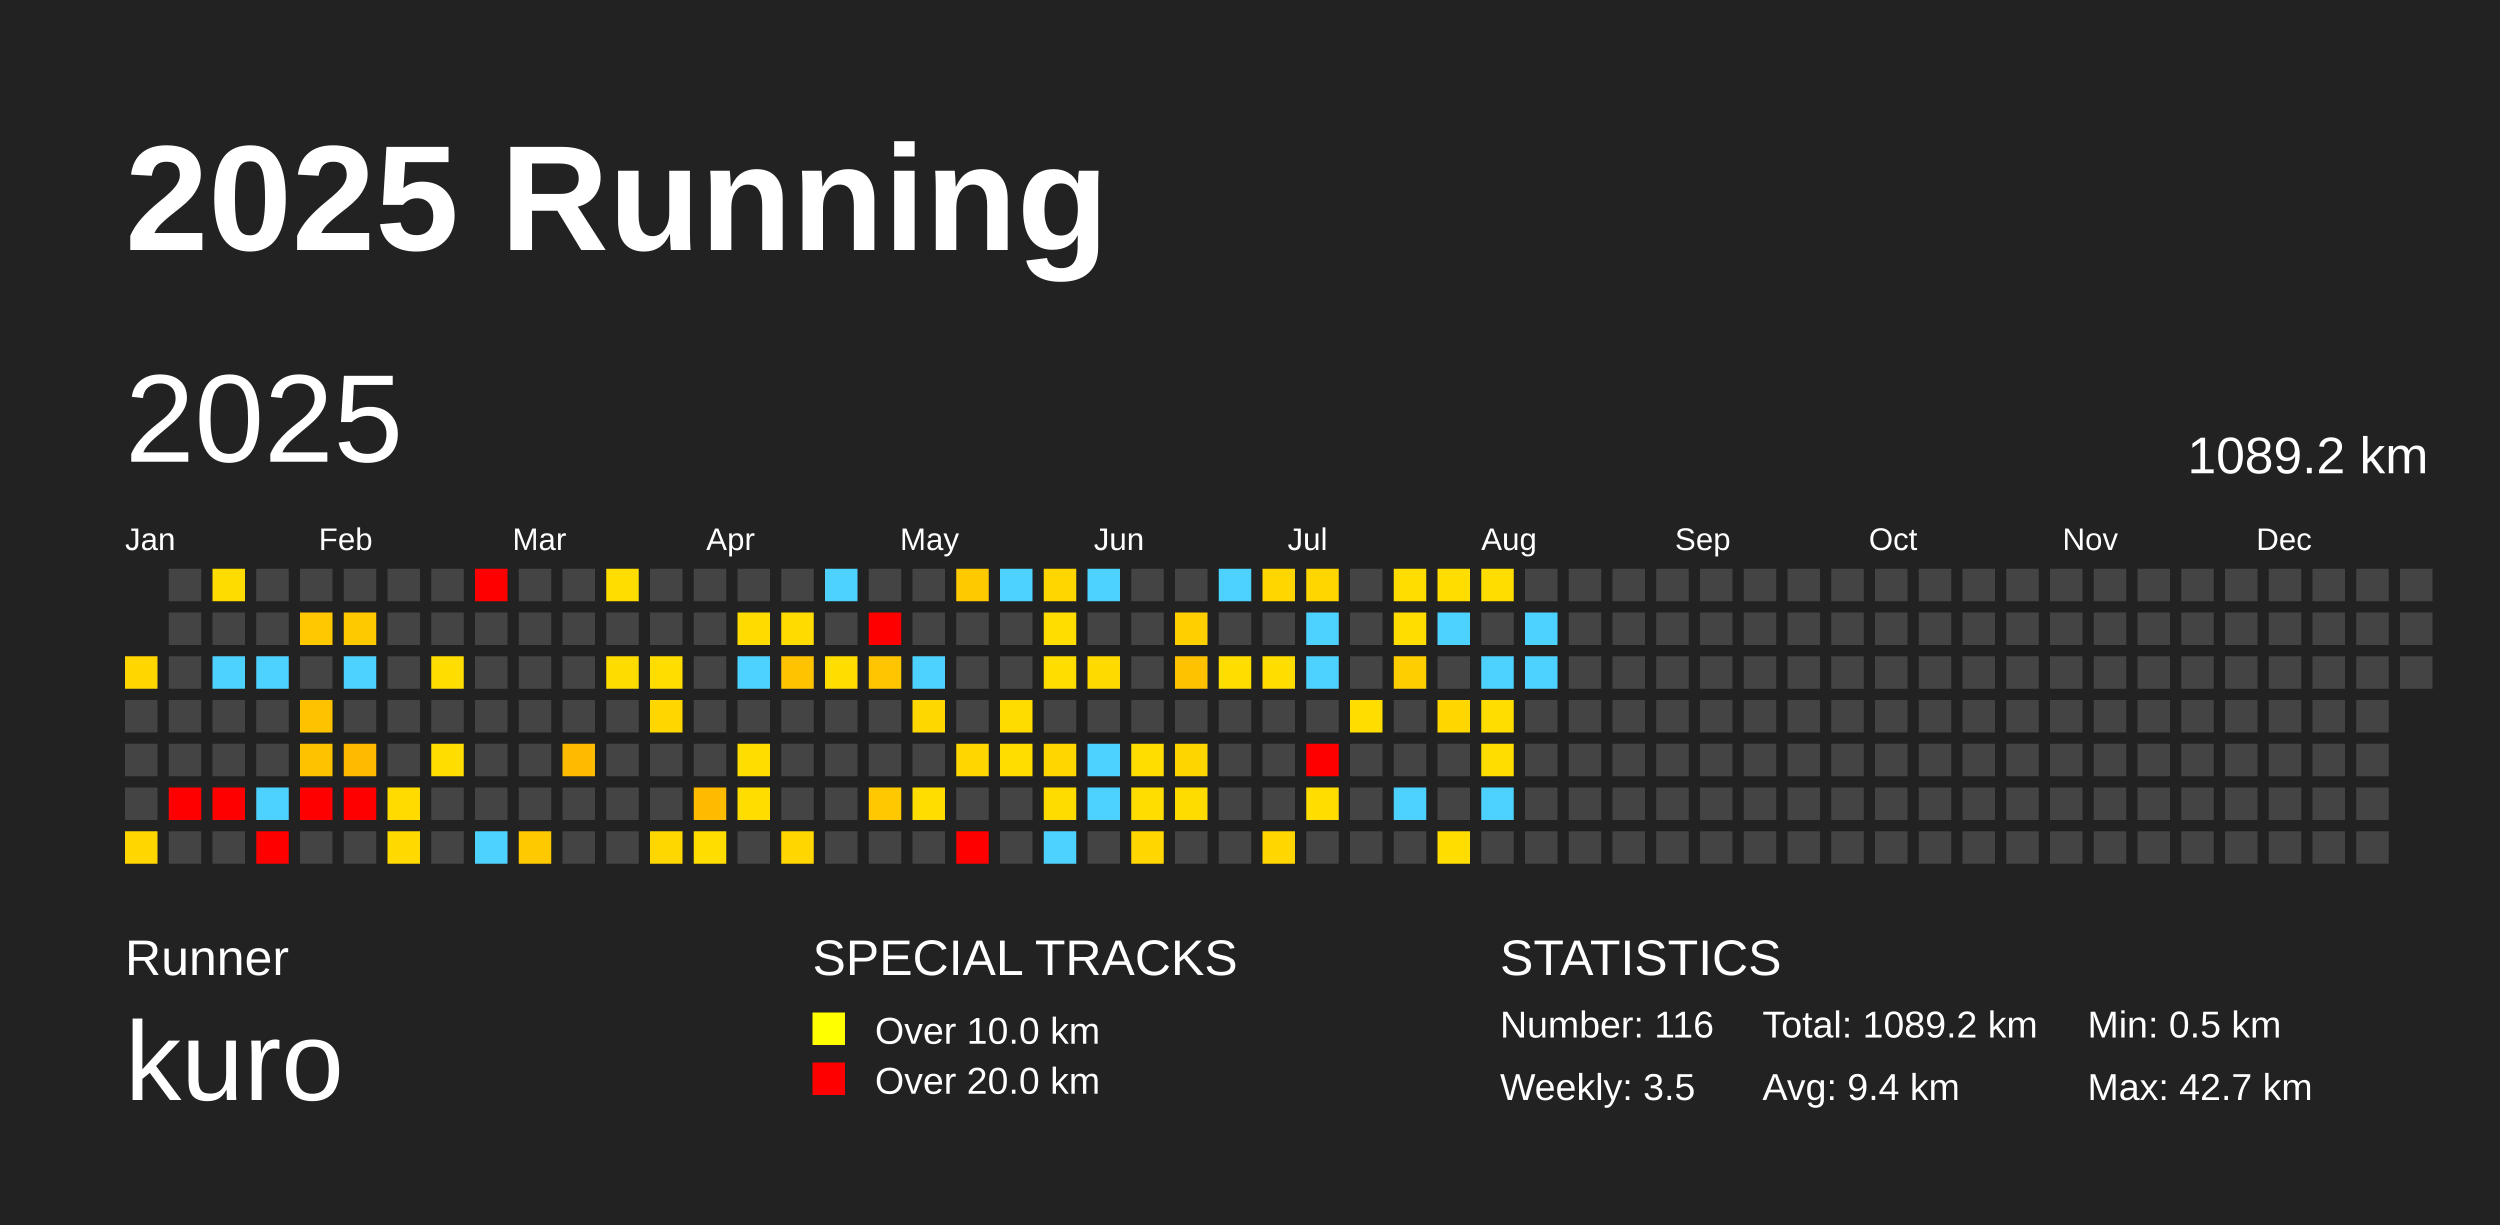
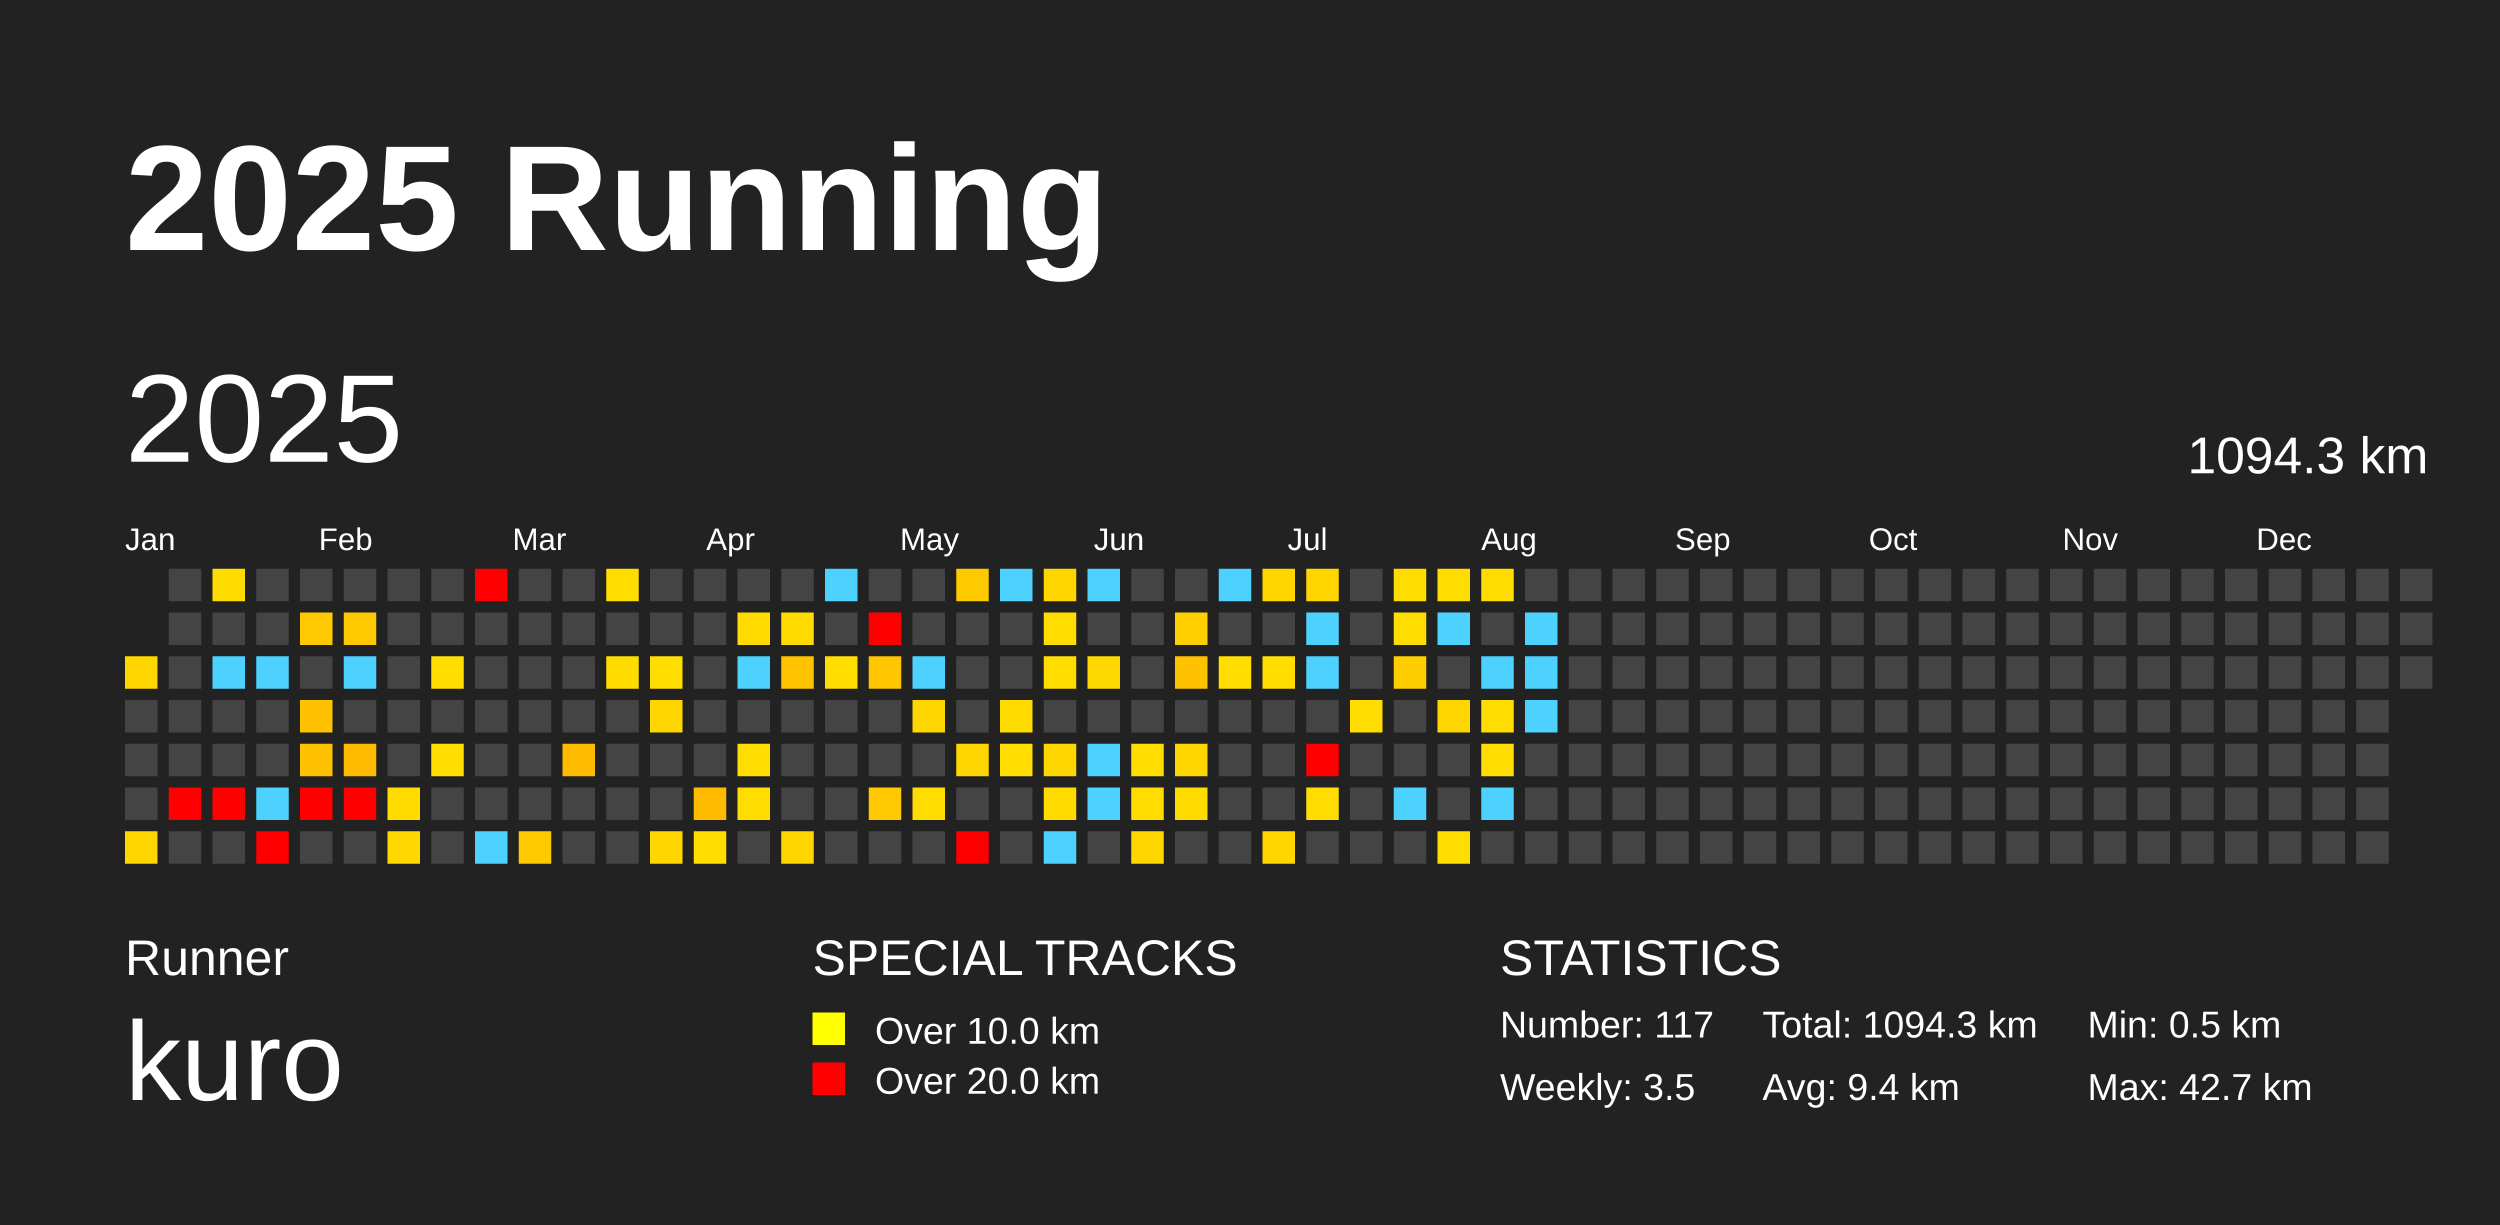
<svg xmlns="http://www.w3.org/2000/svg" baseProfile="full" height="98mm" version="1.1" viewBox="0,0,200,98" width="200mm">
  <defs />
  <rect fill="#222222" height="98" width="200" x="0" y="0" />
  <text fill="#FFFFFF" style="font-size:12px; font-family:Arial; font-weight:bold;" x="10" y="20">2025 Running</text>
  <text fill="#FFFFFF" style="font-size:4px; font-family:Arial" x="10" y="78">Runner</text>
  <text fill="#FFFFFF" style="font-size:9px; font-family:Arial" x="10" y="88">kuro</text>
  <text fill="#FFFFFF" style="font-size:4px; font-family:Arial" x="65" y="78">SPECIAL TRACKS</text>
  <rect fill="yellow" height="2.6" width="2.6" x="65" y="81" />
  <text fill="#FFFFFF" style="font-size:3px; font-family:Arial" x="70" y="83.5">Over 10.0 km</text>
  <rect fill="red" height="2.6" width="2.6" x="65" y="85" />
  <text fill="#FFFFFF" style="font-size:3px; font-family:Arial" x="70" y="87.5">Over 20.0 km</text>
  <text fill="#FFFFFF" style="font-size:4px; font-family:Arial" x="120" y="78">STATISTICS</text>
-   <text fill="#FFFFFF" style="font-size:3px; font-family:Arial" x="120" y="83">Number: 116</text>
+   <text fill="#FFFFFF" style="font-size:3px; font-family:Arial" x="120" y="83">Number: 117</text>
  <text fill="#FFFFFF" style="font-size:3px; font-family:Arial" x="120" y="88">Weekly: 3.5</text>
-   <text fill="#FFFFFF" style="font-size:3px; font-family:Arial" x="141" y="83">Total: 1089.2 km</text>
+   <text fill="#FFFFFF" style="font-size:3px; font-family:Arial" x="141" y="83">Total: 1094.3 km</text>
  <text fill="#FFFFFF" style="font-size:3px; font-family:Arial" x="141" y="88">Avg: 9.4 km</text>
  <text fill="#FFFFFF" style="font-size:3px; font-family:Arial" x="167" y="83">Min: 0.5 km</text>
  <text fill="#FFFFFF" style="font-size:3px; font-family:Arial" x="167" y="88">Max: 42.7 km</text>
  <text dominant-baseline="hanging" fill="#FFFFFF" style="font-size:10.0px; font-family:Arial;" x="10" y="30">2025</text>
-   <text dominant-baseline="hanging" fill="#FFFFFF" style="font-size:4.125px; font-family:Arial;" x="175" y="35">1089.2 km</text>
+   <text dominant-baseline="hanging" fill="#FFFFFF" style="font-size:4.125px; font-family:Arial;" x="175" y="35">1094.3 km</text>
  <text fill="#FFFFFF" style="font-size:2.5px; font-family:Arial" x="10.0" y="44">Jan</text>
  <text fill="#FFFFFF" style="font-size:2.5px; font-family:Arial" x="25.5" y="44">Feb</text>
  <text fill="#FFFFFF" style="font-size:2.5px; font-family:Arial" x="41.0" y="44">Mar</text>
  <text fill="#FFFFFF" style="font-size:2.5px; font-family:Arial" x="56.5" y="44">Apr</text>
  <text fill="#FFFFFF" style="font-size:2.5px; font-family:Arial" x="72.0" y="44">May</text>
  <text fill="#FFFFFF" style="font-size:2.5px; font-family:Arial" x="87.5" y="44">Jun</text>
  <text fill="#FFFFFF" style="font-size:2.5px; font-family:Arial" x="103.0" y="44">Jul</text>
  <text fill="#FFFFFF" style="font-size:2.5px; font-family:Arial" x="118.5" y="44">Aug</text>
  <text fill="#FFFFFF" style="font-size:2.5px; font-family:Arial" x="134.0" y="44">Sep</text>
  <text fill="#FFFFFF" style="font-size:2.5px; font-family:Arial" x="149.5" y="44">Oct</text>
  <text fill="#FFFFFF" style="font-size:2.5px; font-family:Arial" x="165.0" y="44">Nov</text>
  <text fill="#FFFFFF" style="font-size:2.5px; font-family:Arial" x="180.5" y="44">Dec</text>
  <rect fill="#ffd600" height="2.6" width="2.6" x="10.0" y="52.5" />
  <rect fill="#444444" height="2.6" width="2.6" x="10.0" y="56.0" />
  <rect fill="#444444" height="2.6" width="2.6" x="10.0" y="59.5" />
  <rect fill="#444444" height="2.6" width="2.6" x="10.0" y="63.0" />
  <rect fill="#ffd600" height="2.6" width="2.6" x="10.0" y="66.5" />
  <rect fill="#444444" height="2.6" width="2.6" x="13.5" y="45.5" />
  <rect fill="#444444" height="2.6" width="2.6" x="13.5" y="49.0" />
  <rect fill="#444444" height="2.6" width="2.6" x="13.5" y="52.5" />
  <rect fill="#444444" height="2.6" width="2.6" x="13.5" y="56.0" />
  <rect fill="#444444" height="2.6" width="2.6" x="13.5" y="59.5" />
  <rect fill="red" height="2.6" width="2.6" x="13.5" y="63.0" />
  <rect fill="#444444" height="2.6" width="2.6" x="13.5" y="66.5" />
  <rect fill="#ffdc00" height="2.6" width="2.6" x="17.0" y="45.5" />
  <rect fill="#444444" height="2.6" width="2.6" x="17.0" y="49.0" />
  <rect fill="#4dd2ff" height="2.6" width="2.6" x="17.0" y="52.5" />
  <rect fill="#444444" height="2.6" width="2.6" x="17.0" y="56.0" />
  <rect fill="#444444" height="2.6" width="2.6" x="17.0" y="59.5" />
  <rect fill="red" height="2.6" width="2.6" x="17.0" y="63.0" />
  <rect fill="#444444" height="2.6" width="2.6" x="17.0" y="66.5" />
  <rect fill="#444444" height="2.6" width="2.6" x="20.5" y="45.5" />
  <rect fill="#444444" height="2.6" width="2.6" x="20.5" y="49.0" />
  <rect fill="#4dd2ff" height="2.6" width="2.6" x="20.5" y="52.5" />
  <rect fill="#444444" height="2.6" width="2.6" x="20.5" y="56.0" />
  <rect fill="#444444" height="2.6" width="2.6" x="20.5" y="59.5" />
  <rect fill="#4dd2ff" height="2.6" width="2.6" x="20.5" y="63.0" />
  <rect fill="red" height="2.6" width="2.6" x="20.5" y="66.5" />
  <rect fill="#444444" height="2.6" width="2.6" x="24.0" y="45.5" />
  <rect fill="#ffc800" height="2.6" width="2.6" x="24.0" y="49.0" />
  <rect fill="#444444" height="2.6" width="2.6" x="24.0" y="52.5" />
  <rect fill="#ffc200" height="2.6" width="2.6" x="24.0" y="56.0" />
  <rect fill="#ffc200" height="2.6" width="2.6" x="24.0" y="59.5" />
  <rect fill="red" height="2.6" width="2.6" x="24.0" y="63.0" />
  <rect fill="#444444" height="2.6" width="2.6" x="24.0" y="66.5" />
  <rect fill="#444444" height="2.6" width="2.6" x="27.5" y="45.5" />
  <rect fill="#ffc900" height="2.6" width="2.6" x="27.5" y="49.0" />
  <rect fill="#4dd2ff" height="2.6" width="2.6" x="27.5" y="52.5" />
  <rect fill="#444444" height="2.6" width="2.6" x="27.5" y="56.0" />
  <rect fill="#ffbb00" height="2.6" width="2.6" x="27.5" y="59.5" />
  <rect fill="red" height="2.6" width="2.6" x="27.5" y="63.0" />
  <rect fill="#444444" height="2.6" width="2.6" x="27.5" y="66.5" />
  <rect fill="#444444" height="2.6" width="2.6" x="31.0" y="45.5" />
  <rect fill="#444444" height="2.6" width="2.6" x="31.0" y="49.0" />
  <rect fill="#444444" height="2.6" width="2.6" x="31.0" y="52.5" />
  <rect fill="#444444" height="2.6" width="2.6" x="31.0" y="56.0" />
  <rect fill="#444444" height="2.6" width="2.6" x="31.0" y="59.5" />
  <rect fill="#ffdb00" height="2.6" width="2.6" x="31.0" y="63.0" />
  <rect fill="#ffd900" height="2.6" width="2.6" x="31.0" y="66.5" />
  <rect fill="#444444" height="2.6" width="2.6" x="34.5" y="45.5" />
  <rect fill="#444444" height="2.6" width="2.6" x="34.5" y="49.0" />
  <rect fill="#ffdd00" height="2.6" width="2.6" x="34.5" y="52.5" />
  <rect fill="#444444" height="2.6" width="2.6" x="34.5" y="56.0" />
  <rect fill="#ffdd00" height="2.6" width="2.6" x="34.5" y="59.5" />
  <rect fill="#444444" height="2.6" width="2.6" x="34.5" y="63.0" />
  <rect fill="#444444" height="2.6" width="2.6" x="34.5" y="66.5" />
  <rect fill="red" height="2.6" width="2.6" x="38.0" y="45.5" />
  <rect fill="#444444" height="2.6" width="2.6" x="38.0" y="49.0" />
  <rect fill="#444444" height="2.6" width="2.6" x="38.0" y="52.5" />
  <rect fill="#444444" height="2.6" width="2.6" x="38.0" y="56.0" />
  <rect fill="#444444" height="2.6" width="2.6" x="38.0" y="59.5" />
  <rect fill="#444444" height="2.6" width="2.6" x="38.0" y="63.0" />
  <rect fill="#4dd2ff" height="2.6" width="2.6" x="38.0" y="66.5" />
  <rect fill="#444444" height="2.6" width="2.6" x="41.5" y="45.5" />
  <rect fill="#444444" height="2.6" width="2.6" x="41.5" y="49.0" />
  <rect fill="#444444" height="2.6" width="2.6" x="41.5" y="52.5" />
  <rect fill="#444444" height="2.6" width="2.6" x="41.5" y="56.0" />
  <rect fill="#444444" height="2.6" width="2.6" x="41.5" y="59.5" />
  <rect fill="#444444" height="2.6" width="2.6" x="41.5" y="63.0" />
  <rect fill="#ffc900" height="2.6" width="2.6" x="41.5" y="66.5" />
  <rect fill="#444444" height="2.6" width="2.6" x="45.0" y="45.5" />
  <rect fill="#444444" height="2.6" width="2.6" x="45.0" y="49.0" />
  <rect fill="#444444" height="2.6" width="2.6" x="45.0" y="52.5" />
  <rect fill="#444444" height="2.6" width="2.6" x="45.0" y="56.0" />
  <rect fill="#ffbb00" height="2.6" width="2.6" x="45.0" y="59.5" />
  <rect fill="#444444" height="2.6" width="2.6" x="45.0" y="63.0" />
  <rect fill="#444444" height="2.6" width="2.6" x="45.0" y="66.5" />
  <rect fill="#ffdd00" height="2.6" width="2.6" x="48.5" y="45.5" />
  <rect fill="#444444" height="2.6" width="2.6" x="48.5" y="49.0" />
  <rect fill="#ffdc00" height="2.6" width="2.6" x="48.5" y="52.5" />
  <rect fill="#444444" height="2.6" width="2.6" x="48.5" y="56.0" />
  <rect fill="#444444" height="2.6" width="2.6" x="48.5" y="59.5" />
  <rect fill="#444444" height="2.6" width="2.6" x="48.5" y="63.0" />
  <rect fill="#444444" height="2.6" width="2.6" x="48.5" y="66.5" />
  <rect fill="#444444" height="2.6" width="2.6" x="52.0" y="45.5" />
  <rect fill="#444444" height="2.6" width="2.6" x="52.0" y="49.0" />
  <rect fill="#ffdd00" height="2.6" width="2.6" x="52.0" y="52.5" />
  <rect fill="#ffd600" height="2.6" width="2.6" x="52.0" y="56.0" />
  <rect fill="#444444" height="2.6" width="2.6" x="52.0" y="59.5" />
  <rect fill="#444444" height="2.6" width="2.6" x="52.0" y="63.0" />
  <rect fill="#ffd700" height="2.6" width="2.6" x="52.0" y="66.5" />
  <rect fill="#444444" height="2.6" width="2.6" x="55.5" y="45.5" />
  <rect fill="#444444" height="2.6" width="2.6" x="55.5" y="49.0" />
  <rect fill="#444444" height="2.6" width="2.6" x="55.5" y="52.5" />
  <rect fill="#444444" height="2.6" width="2.6" x="55.5" y="56.0" />
  <rect fill="#444444" height="2.6" width="2.6" x="55.5" y="59.5" />
  <rect fill="#ffbb00" height="2.6" width="2.6" x="55.5" y="63.0" />
  <rect fill="#ffdd00" height="2.6" width="2.6" x="55.5" y="66.5" />
  <rect fill="#444444" height="2.6" width="2.6" x="59.0" y="45.5" />
  <rect fill="#ffdb00" height="2.6" width="2.6" x="59.0" y="49.0" />
  <rect fill="#4dd2ff" height="2.6" width="2.6" x="59.0" y="52.5" />
  <rect fill="#444444" height="2.6" width="2.6" x="59.0" y="56.0" />
  <rect fill="#ffdd00" height="2.6" width="2.6" x="59.0" y="59.5" />
  <rect fill="#ffdd00" height="2.6" width="2.6" x="59.0" y="63.0" />
  <rect fill="#444444" height="2.6" width="2.6" x="59.0" y="66.5" />
  <rect fill="#444444" height="2.6" width="2.6" x="62.5" y="45.5" />
  <rect fill="#ffdb00" height="2.6" width="2.6" x="62.5" y="49.0" />
  <rect fill="#ffc300" height="2.6" width="2.6" x="62.5" y="52.5" />
  <rect fill="#444444" height="2.6" width="2.6" x="62.5" y="56.0" />
  <rect fill="#444444" height="2.6" width="2.6" x="62.5" y="59.5" />
  <rect fill="#444444" height="2.6" width="2.6" x="62.5" y="63.0" />
  <rect fill="#ffd600" height="2.6" width="2.6" x="62.5" y="66.5" />
  <rect fill="#4dd2ff" height="2.6" width="2.6" x="66.0" y="45.5" />
  <rect fill="#444444" height="2.6" width="2.6" x="66.0" y="49.0" />
  <rect fill="#ffdd00" height="2.6" width="2.6" x="66.0" y="52.5" />
  <rect fill="#444444" height="2.6" width="2.6" x="66.0" y="56.0" />
  <rect fill="#444444" height="2.6" width="2.6" x="66.0" y="59.5" />
  <rect fill="#444444" height="2.6" width="2.6" x="66.0" y="63.0" />
  <rect fill="#444444" height="2.6" width="2.6" x="66.0" y="66.5" />
  <rect fill="#444444" height="2.6" width="2.6" x="69.5" y="45.5" />
  <rect fill="red" height="2.6" width="2.6" x="69.5" y="49.0" />
  <rect fill="#ffc500" height="2.6" width="2.6" x="69.5" y="52.5" />
  <rect fill="#444444" height="2.6" width="2.6" x="69.5" y="56.0" />
  <rect fill="#444444" height="2.6" width="2.6" x="69.5" y="59.5" />
  <rect fill="#ffc800" height="2.6" width="2.6" x="69.5" y="63.0" />
  <rect fill="#444444" height="2.6" width="2.6" x="69.5" y="66.5" />
  <rect fill="#444444" height="2.6" width="2.6" x="73.0" y="45.5" />
  <rect fill="#444444" height="2.6" width="2.6" x="73.0" y="49.0" />
  <rect fill="#4dd2ff" height="2.6" width="2.6" x="73.0" y="52.5" />
  <rect fill="#ffd700" height="2.6" width="2.6" x="73.0" y="56.0" />
  <rect fill="#444444" height="2.6" width="2.6" x="73.0" y="59.5" />
  <rect fill="#ffdd00" height="2.6" width="2.6" x="73.0" y="63.0" />
  <rect fill="#444444" height="2.6" width="2.6" x="73.0" y="66.5" />
  <rect fill="#ffc900" height="2.6" width="2.6" x="76.5" y="45.5" />
  <rect fill="#444444" height="2.6" width="2.6" x="76.5" y="49.0" />
  <rect fill="#444444" height="2.6" width="2.6" x="76.5" y="52.5" />
  <rect fill="#444444" height="2.6" width="2.6" x="76.5" y="56.0" />
  <rect fill="#ffd600" height="2.6" width="2.6" x="76.5" y="59.5" />
  <rect fill="#444444" height="2.6" width="2.6" x="76.5" y="63.0" />
  <rect fill="red" height="2.6" width="2.6" x="76.5" y="66.5" />
  <rect fill="#4dd2ff" height="2.6" width="2.6" x="80.0" y="45.5" />
  <rect fill="#444444" height="2.6" width="2.6" x="80.0" y="49.0" />
  <rect fill="#444444" height="2.6" width="2.6" x="80.0" y="52.5" />
  <rect fill="#ffdc00" height="2.6" width="2.6" x="80.0" y="56.0" />
  <rect fill="#ffdd00" height="2.6" width="2.6" x="80.0" y="59.5" />
  <rect fill="#444444" height="2.6" width="2.6" x="80.0" y="63.0" />
  <rect fill="#444444" height="2.6" width="2.6" x="80.0" y="66.5" />
  <rect fill="#ffd600" height="2.6" width="2.6" x="83.5" y="45.5" />
  <rect fill="#ffdd00" height="2.6" width="2.6" x="83.5" y="49.0" />
  <rect fill="#ffdd00" height="2.6" width="2.6" x="83.5" y="52.5" />
  <rect fill="#444444" height="2.6" width="2.6" x="83.5" y="56.0" />
  <rect fill="#ffd600" height="2.6" width="2.6" x="83.5" y="59.5" />
  <rect fill="#ffdc00" height="2.6" width="2.6" x="83.5" y="63.0" />
  <rect fill="#4dd2ff" height="2.6" width="2.6" x="83.5" y="66.5" />
  <rect fill="#4dd2ff" height="2.6" width="2.6" x="87.0" y="45.5" />
  <rect fill="#444444" height="2.6" width="2.6" x="87.0" y="49.0" />
  <rect fill="#ffda00" height="2.6" width="2.6" x="87.0" y="52.5" />
  <rect fill="#444444" height="2.6" width="2.6" x="87.0" y="56.0" />
  <rect fill="#4dd2ff" height="2.6" width="2.6" x="87.0" y="59.5" />
  <rect fill="#4dd2ff" height="2.6" width="2.6" x="87.0" y="63.0" />
  <rect fill="#444444" height="2.6" width="2.6" x="87.0" y="66.5" />
  <rect fill="#444444" height="2.6" width="2.6" x="90.5" y="45.5" />
  <rect fill="#444444" height="2.6" width="2.6" x="90.5" y="49.0" />
  <rect fill="#444444" height="2.6" width="2.6" x="90.5" y="52.5" />
  <rect fill="#444444" height="2.6" width="2.6" x="90.5" y="56.0" />
  <rect fill="#ffdd00" height="2.6" width="2.6" x="90.5" y="59.5" />
  <rect fill="#ffdd00" height="2.6" width="2.6" x="90.5" y="63.0" />
  <rect fill="#ffd600" height="2.6" width="2.6" x="90.5" y="66.5" />
  <rect fill="#444444" height="2.6" width="2.6" x="94.0" y="45.5" />
  <rect fill="#ffcf00" height="2.6" width="2.6" x="94.0" y="49.0" />
  <rect fill="#ffc200" height="2.6" width="2.6" x="94.0" y="52.5" />
  <rect fill="#444444" height="2.6" width="2.6" x="94.0" y="56.0" />
  <rect fill="#ffd500" height="2.6" width="2.6" x="94.0" y="59.5" />
  <rect fill="#ffdc00" height="2.6" width="2.6" x="94.0" y="63.0" />
  <rect fill="#444444" height="2.6" width="2.6" x="94.0" y="66.5" />
  <rect fill="#4dd2ff" height="2.6" width="2.6" x="97.5" y="45.5" />
  <rect fill="#444444" height="2.6" width="2.6" x="97.5" y="49.0" />
  <rect fill="#ffdd00" height="2.6" width="2.6" x="97.5" y="52.5" />
  <rect fill="#444444" height="2.6" width="2.6" x="97.5" y="56.0" />
  <rect fill="#444444" height="2.6" width="2.6" x="97.5" y="59.5" />
  <rect fill="#444444" height="2.6" width="2.6" x="97.5" y="63.0" />
  <rect fill="#444444" height="2.6" width="2.6" x="97.5" y="66.5" />
  <rect fill="#ffd600" height="2.6" width="2.6" x="101.0" y="45.5" />
  <rect fill="#444444" height="2.6" width="2.6" x="101.0" y="49.0" />
  <rect fill="#ffdd00" height="2.6" width="2.6" x="101.0" y="52.5" />
  <rect fill="#444444" height="2.6" width="2.6" x="101.0" y="56.0" />
  <rect fill="#444444" height="2.6" width="2.6" x="101.0" y="59.5" />
  <rect fill="#444444" height="2.6" width="2.6" x="101.0" y="63.0" />
  <rect fill="#ffd600" height="2.6" width="2.6" x="101.0" y="66.5" />
  <rect fill="#ffd600" height="2.6" width="2.6" x="104.5" y="45.5" />
  <rect fill="#4dd2ff" height="2.6" width="2.6" x="104.5" y="49.0" />
  <rect fill="#4dd2ff" height="2.6" width="2.6" x="104.5" y="52.5" />
  <rect fill="#444444" height="2.6" width="2.6" x="104.5" y="56.0" />
  <rect fill="red" height="2.6" width="2.6" x="104.5" y="59.5" />
  <rect fill="#ffdd00" height="2.6" width="2.6" x="104.5" y="63.0" />
  <rect fill="#444444" height="2.6" width="2.6" x="104.5" y="66.5" />
  <rect fill="#444444" height="2.6" width="2.6" x="108.0" y="45.5" />
  <rect fill="#444444" height="2.6" width="2.6" x="108.0" y="49.0" />
  <rect fill="#444444" height="2.6" width="2.6" x="108.0" y="52.5" />
  <rect fill="#ffdd00" height="2.6" width="2.6" x="108.0" y="56.0" />
  <rect fill="#444444" height="2.6" width="2.6" x="108.0" y="59.5" />
  <rect fill="#444444" height="2.6" width="2.6" x="108.0" y="63.0" />
  <rect fill="#444444" height="2.6" width="2.6" x="108.0" y="66.5" />
  <rect fill="#ffdd00" height="2.6" width="2.6" x="111.5" y="45.5" />
  <rect fill="#ffdd00" height="2.6" width="2.6" x="111.5" y="49.0" />
  <rect fill="#ffce00" height="2.6" width="2.6" x="111.5" y="52.5" />
  <rect fill="#444444" height="2.6" width="2.6" x="111.5" y="56.0" />
  <rect fill="#444444" height="2.6" width="2.6" x="111.5" y="59.5" />
  <rect fill="#4dd2ff" height="2.6" width="2.6" x="111.5" y="63.0" />
  <rect fill="#444444" height="2.6" width="2.6" x="111.5" y="66.5" />
  <rect fill="#ffdd00" height="2.6" width="2.6" x="115.0" y="45.5" />
  <rect fill="#4dd2ff" height="2.6" width="2.6" x="115.0" y="49.0" />
  <rect fill="#444444" height="2.6" width="2.6" x="115.0" y="52.5" />
  <rect fill="#ffd600" height="2.6" width="2.6" x="115.0" y="56.0" />
  <rect fill="#444444" height="2.6" width="2.6" x="115.0" y="59.5" />
  <rect fill="#444444" height="2.6" width="2.6" x="115.0" y="63.0" />
  <rect fill="#ffdd00" height="2.6" width="2.6" x="115.0" y="66.5" />
  <rect fill="#ffdd00" height="2.6" width="2.6" x="118.5" y="45.5" />
  <rect fill="#444444" height="2.6" width="2.6" x="118.5" y="49.0" />
  <rect fill="#4dd2ff" height="2.6" width="2.6" x="118.5" y="52.5" />
  <rect fill="#ffdd00" height="2.6" width="2.6" x="118.5" y="56.0" />
  <rect fill="#ffdd00" height="2.6" width="2.6" x="118.5" y="59.5" />
  <rect fill="#4dd2ff" height="2.6" width="2.6" x="118.5" y="63.0" />
  <rect fill="#444444" height="2.6" width="2.6" x="118.5" y="66.5" />
  <rect fill="#444444" height="2.6" width="2.6" x="122.0" y="45.5" />
  <rect fill="#4dd2ff" height="2.6" width="2.6" x="122.0" y="49.0" />
  <rect fill="#4dd2ff" height="2.6" width="2.6" x="122.0" y="52.5" />
-   <rect fill="#444444" height="2.6" width="2.6" x="122.0" y="56.0" />
+   <rect fill="#4dd2ff" height="2.6" width="2.6" x="122.0" y="56.0" />
  <rect fill="#444444" height="2.6" width="2.6" x="122.0" y="59.5" />
  <rect fill="#444444" height="2.6" width="2.6" x="122.0" y="63.0" />
  <rect fill="#444444" height="2.6" width="2.6" x="122.0" y="66.5" />
  <rect fill="#444444" height="2.6" width="2.6" x="125.5" y="45.5" />
  <rect fill="#444444" height="2.6" width="2.6" x="125.5" y="49.0" />
  <rect fill="#444444" height="2.6" width="2.6" x="125.5" y="52.5" />
  <rect fill="#444444" height="2.6" width="2.6" x="125.5" y="56.0" />
  <rect fill="#444444" height="2.6" width="2.6" x="125.5" y="59.5" />
  <rect fill="#444444" height="2.6" width="2.6" x="125.5" y="63.0" />
  <rect fill="#444444" height="2.6" width="2.6" x="125.5" y="66.5" />
  <rect fill="#444444" height="2.6" width="2.6" x="129.0" y="45.5" />
  <rect fill="#444444" height="2.6" width="2.6" x="129.0" y="49.0" />
  <rect fill="#444444" height="2.6" width="2.6" x="129.0" y="52.5" />
  <rect fill="#444444" height="2.6" width="2.6" x="129.0" y="56.0" />
  <rect fill="#444444" height="2.6" width="2.6" x="129.0" y="59.5" />
  <rect fill="#444444" height="2.6" width="2.6" x="129.0" y="63.0" />
  <rect fill="#444444" height="2.6" width="2.6" x="129.0" y="66.5" />
  <rect fill="#444444" height="2.6" width="2.6" x="132.5" y="45.5" />
  <rect fill="#444444" height="2.6" width="2.6" x="132.5" y="49.0" />
  <rect fill="#444444" height="2.6" width="2.6" x="132.5" y="52.5" />
  <rect fill="#444444" height="2.6" width="2.6" x="132.5" y="56.0" />
  <rect fill="#444444" height="2.6" width="2.6" x="132.5" y="59.5" />
  <rect fill="#444444" height="2.6" width="2.6" x="132.5" y="63.0" />
  <rect fill="#444444" height="2.6" width="2.6" x="132.5" y="66.5" />
  <rect fill="#444444" height="2.6" width="2.6" x="136.0" y="45.5" />
  <rect fill="#444444" height="2.6" width="2.6" x="136.0" y="49.0" />
  <rect fill="#444444" height="2.6" width="2.6" x="136.0" y="52.5" />
  <rect fill="#444444" height="2.6" width="2.6" x="136.0" y="56.0" />
  <rect fill="#444444" height="2.6" width="2.6" x="136.0" y="59.5" />
  <rect fill="#444444" height="2.6" width="2.6" x="136.0" y="63.0" />
  <rect fill="#444444" height="2.6" width="2.6" x="136.0" y="66.5" />
  <rect fill="#444444" height="2.6" width="2.6" x="139.5" y="45.5" />
  <rect fill="#444444" height="2.6" width="2.6" x="139.5" y="49.0" />
  <rect fill="#444444" height="2.6" width="2.6" x="139.5" y="52.5" />
  <rect fill="#444444" height="2.6" width="2.6" x="139.5" y="56.0" />
  <rect fill="#444444" height="2.6" width="2.6" x="139.5" y="59.5" />
  <rect fill="#444444" height="2.6" width="2.6" x="139.5" y="63.0" />
  <rect fill="#444444" height="2.6" width="2.6" x="139.5" y="66.5" />
  <rect fill="#444444" height="2.6" width="2.6" x="143.0" y="45.5" />
  <rect fill="#444444" height="2.6" width="2.6" x="143.0" y="49.0" />
  <rect fill="#444444" height="2.6" width="2.6" x="143.0" y="52.5" />
  <rect fill="#444444" height="2.6" width="2.6" x="143.0" y="56.0" />
  <rect fill="#444444" height="2.6" width="2.6" x="143.0" y="59.5" />
  <rect fill="#444444" height="2.6" width="2.6" x="143.0" y="63.0" />
  <rect fill="#444444" height="2.6" width="2.6" x="143.0" y="66.5" />
  <rect fill="#444444" height="2.6" width="2.6" x="146.5" y="45.5" />
  <rect fill="#444444" height="2.6" width="2.6" x="146.5" y="49.0" />
  <rect fill="#444444" height="2.6" width="2.6" x="146.5" y="52.5" />
  <rect fill="#444444" height="2.6" width="2.6" x="146.5" y="56.0" />
  <rect fill="#444444" height="2.6" width="2.6" x="146.5" y="59.5" />
  <rect fill="#444444" height="2.6" width="2.6" x="146.5" y="63.0" />
  <rect fill="#444444" height="2.6" width="2.6" x="146.5" y="66.5" />
  <rect fill="#444444" height="2.6" width="2.6" x="150.0" y="45.5" />
  <rect fill="#444444" height="2.6" width="2.6" x="150.0" y="49.0" />
  <rect fill="#444444" height="2.6" width="2.6" x="150.0" y="52.5" />
  <rect fill="#444444" height="2.6" width="2.6" x="150.0" y="56.0" />
  <rect fill="#444444" height="2.6" width="2.6" x="150.0" y="59.5" />
  <rect fill="#444444" height="2.6" width="2.6" x="150.0" y="63.0" />
  <rect fill="#444444" height="2.6" width="2.6" x="150.0" y="66.5" />
  <rect fill="#444444" height="2.6" width="2.6" x="153.5" y="45.5" />
  <rect fill="#444444" height="2.6" width="2.6" x="153.5" y="49.0" />
  <rect fill="#444444" height="2.6" width="2.6" x="153.5" y="52.5" />
  <rect fill="#444444" height="2.6" width="2.6" x="153.5" y="56.0" />
  <rect fill="#444444" height="2.6" width="2.6" x="153.5" y="59.5" />
  <rect fill="#444444" height="2.6" width="2.6" x="153.5" y="63.0" />
  <rect fill="#444444" height="2.6" width="2.6" x="153.5" y="66.5" />
  <rect fill="#444444" height="2.6" width="2.6" x="157.0" y="45.5" />
  <rect fill="#444444" height="2.6" width="2.6" x="157.0" y="49.0" />
  <rect fill="#444444" height="2.6" width="2.6" x="157.0" y="52.5" />
  <rect fill="#444444" height="2.6" width="2.6" x="157.0" y="56.0" />
  <rect fill="#444444" height="2.6" width="2.6" x="157.0" y="59.5" />
  <rect fill="#444444" height="2.6" width="2.6" x="157.0" y="63.0" />
  <rect fill="#444444" height="2.6" width="2.6" x="157.0" y="66.5" />
  <rect fill="#444444" height="2.6" width="2.6" x="160.5" y="45.5" />
  <rect fill="#444444" height="2.6" width="2.6" x="160.5" y="49.0" />
  <rect fill="#444444" height="2.6" width="2.6" x="160.5" y="52.5" />
  <rect fill="#444444" height="2.6" width="2.6" x="160.5" y="56.0" />
  <rect fill="#444444" height="2.6" width="2.6" x="160.5" y="59.5" />
  <rect fill="#444444" height="2.6" width="2.6" x="160.5" y="63.0" />
  <rect fill="#444444" height="2.6" width="2.6" x="160.5" y="66.5" />
  <rect fill="#444444" height="2.6" width="2.6" x="164.0" y="45.5" />
  <rect fill="#444444" height="2.6" width="2.6" x="164.0" y="49.0" />
  <rect fill="#444444" height="2.6" width="2.6" x="164.0" y="52.5" />
  <rect fill="#444444" height="2.6" width="2.6" x="164.0" y="56.0" />
  <rect fill="#444444" height="2.6" width="2.6" x="164.0" y="59.5" />
  <rect fill="#444444" height="2.6" width="2.6" x="164.0" y="63.0" />
  <rect fill="#444444" height="2.6" width="2.6" x="164.0" y="66.5" />
  <rect fill="#444444" height="2.6" width="2.6" x="167.5" y="45.5" />
  <rect fill="#444444" height="2.6" width="2.6" x="167.5" y="49.0" />
  <rect fill="#444444" height="2.6" width="2.6" x="167.5" y="52.5" />
  <rect fill="#444444" height="2.6" width="2.6" x="167.5" y="56.0" />
  <rect fill="#444444" height="2.6" width="2.6" x="167.5" y="59.5" />
  <rect fill="#444444" height="2.6" width="2.6" x="167.5" y="63.0" />
  <rect fill="#444444" height="2.6" width="2.6" x="167.5" y="66.5" />
  <rect fill="#444444" height="2.6" width="2.6" x="171.0" y="45.5" />
  <rect fill="#444444" height="2.6" width="2.6" x="171.0" y="49.0" />
  <rect fill="#444444" height="2.6" width="2.6" x="171.0" y="52.5" />
  <rect fill="#444444" height="2.6" width="2.6" x="171.0" y="56.0" />
  <rect fill="#444444" height="2.6" width="2.6" x="171.0" y="59.5" />
  <rect fill="#444444" height="2.6" width="2.6" x="171.0" y="63.0" />
  <rect fill="#444444" height="2.6" width="2.6" x="171.0" y="66.5" />
  <rect fill="#444444" height="2.6" width="2.6" x="174.5" y="45.5" />
  <rect fill="#444444" height="2.6" width="2.6" x="174.5" y="49.0" />
  <rect fill="#444444" height="2.6" width="2.6" x="174.5" y="52.5" />
  <rect fill="#444444" height="2.6" width="2.6" x="174.5" y="56.0" />
  <rect fill="#444444" height="2.6" width="2.6" x="174.5" y="59.5" />
  <rect fill="#444444" height="2.6" width="2.6" x="174.5" y="63.0" />
  <rect fill="#444444" height="2.6" width="2.6" x="174.5" y="66.5" />
  <rect fill="#444444" height="2.6" width="2.6" x="178.0" y="45.5" />
  <rect fill="#444444" height="2.6" width="2.6" x="178.0" y="49.0" />
  <rect fill="#444444" height="2.6" width="2.6" x="178.0" y="52.5" />
  <rect fill="#444444" height="2.6" width="2.6" x="178.0" y="56.0" />
  <rect fill="#444444" height="2.6" width="2.6" x="178.0" y="59.5" />
  <rect fill="#444444" height="2.6" width="2.6" x="178.0" y="63.0" />
  <rect fill="#444444" height="2.6" width="2.6" x="178.0" y="66.5" />
  <rect fill="#444444" height="2.6" width="2.6" x="181.5" y="45.5" />
  <rect fill="#444444" height="2.6" width="2.6" x="181.5" y="49.0" />
  <rect fill="#444444" height="2.6" width="2.6" x="181.5" y="52.5" />
  <rect fill="#444444" height="2.6" width="2.6" x="181.5" y="56.0" />
  <rect fill="#444444" height="2.6" width="2.6" x="181.5" y="59.5" />
  <rect fill="#444444" height="2.6" width="2.6" x="181.5" y="63.0" />
  <rect fill="#444444" height="2.6" width="2.6" x="181.5" y="66.5" />
  <rect fill="#444444" height="2.6" width="2.6" x="185.0" y="45.5" />
  <rect fill="#444444" height="2.6" width="2.6" x="185.0" y="49.0" />
  <rect fill="#444444" height="2.6" width="2.6" x="185.0" y="52.5" />
  <rect fill="#444444" height="2.6" width="2.6" x="185.0" y="56.0" />
  <rect fill="#444444" height="2.6" width="2.6" x="185.0" y="59.5" />
  <rect fill="#444444" height="2.6" width="2.6" x="185.0" y="63.0" />
  <rect fill="#444444" height="2.6" width="2.6" x="185.0" y="66.5" />
  <rect fill="#444444" height="2.6" width="2.6" x="188.5" y="45.5" />
  <rect fill="#444444" height="2.6" width="2.6" x="188.5" y="49.0" />
  <rect fill="#444444" height="2.6" width="2.6" x="188.5" y="52.5" />
  <rect fill="#444444" height="2.6" width="2.6" x="188.5" y="56.0" />
  <rect fill="#444444" height="2.6" width="2.6" x="188.5" y="59.5" />
  <rect fill="#444444" height="2.6" width="2.6" x="188.5" y="63.0" />
  <rect fill="#444444" height="2.6" width="2.6" x="188.5" y="66.5" />
  <rect fill="#444444" height="2.6" width="2.6" x="192.0" y="45.5" />
  <rect fill="#444444" height="2.6" width="2.6" x="192.0" y="49.0" />
  <rect fill="#444444" height="2.6" width="2.6" x="192.0" y="52.5" />
</svg>
